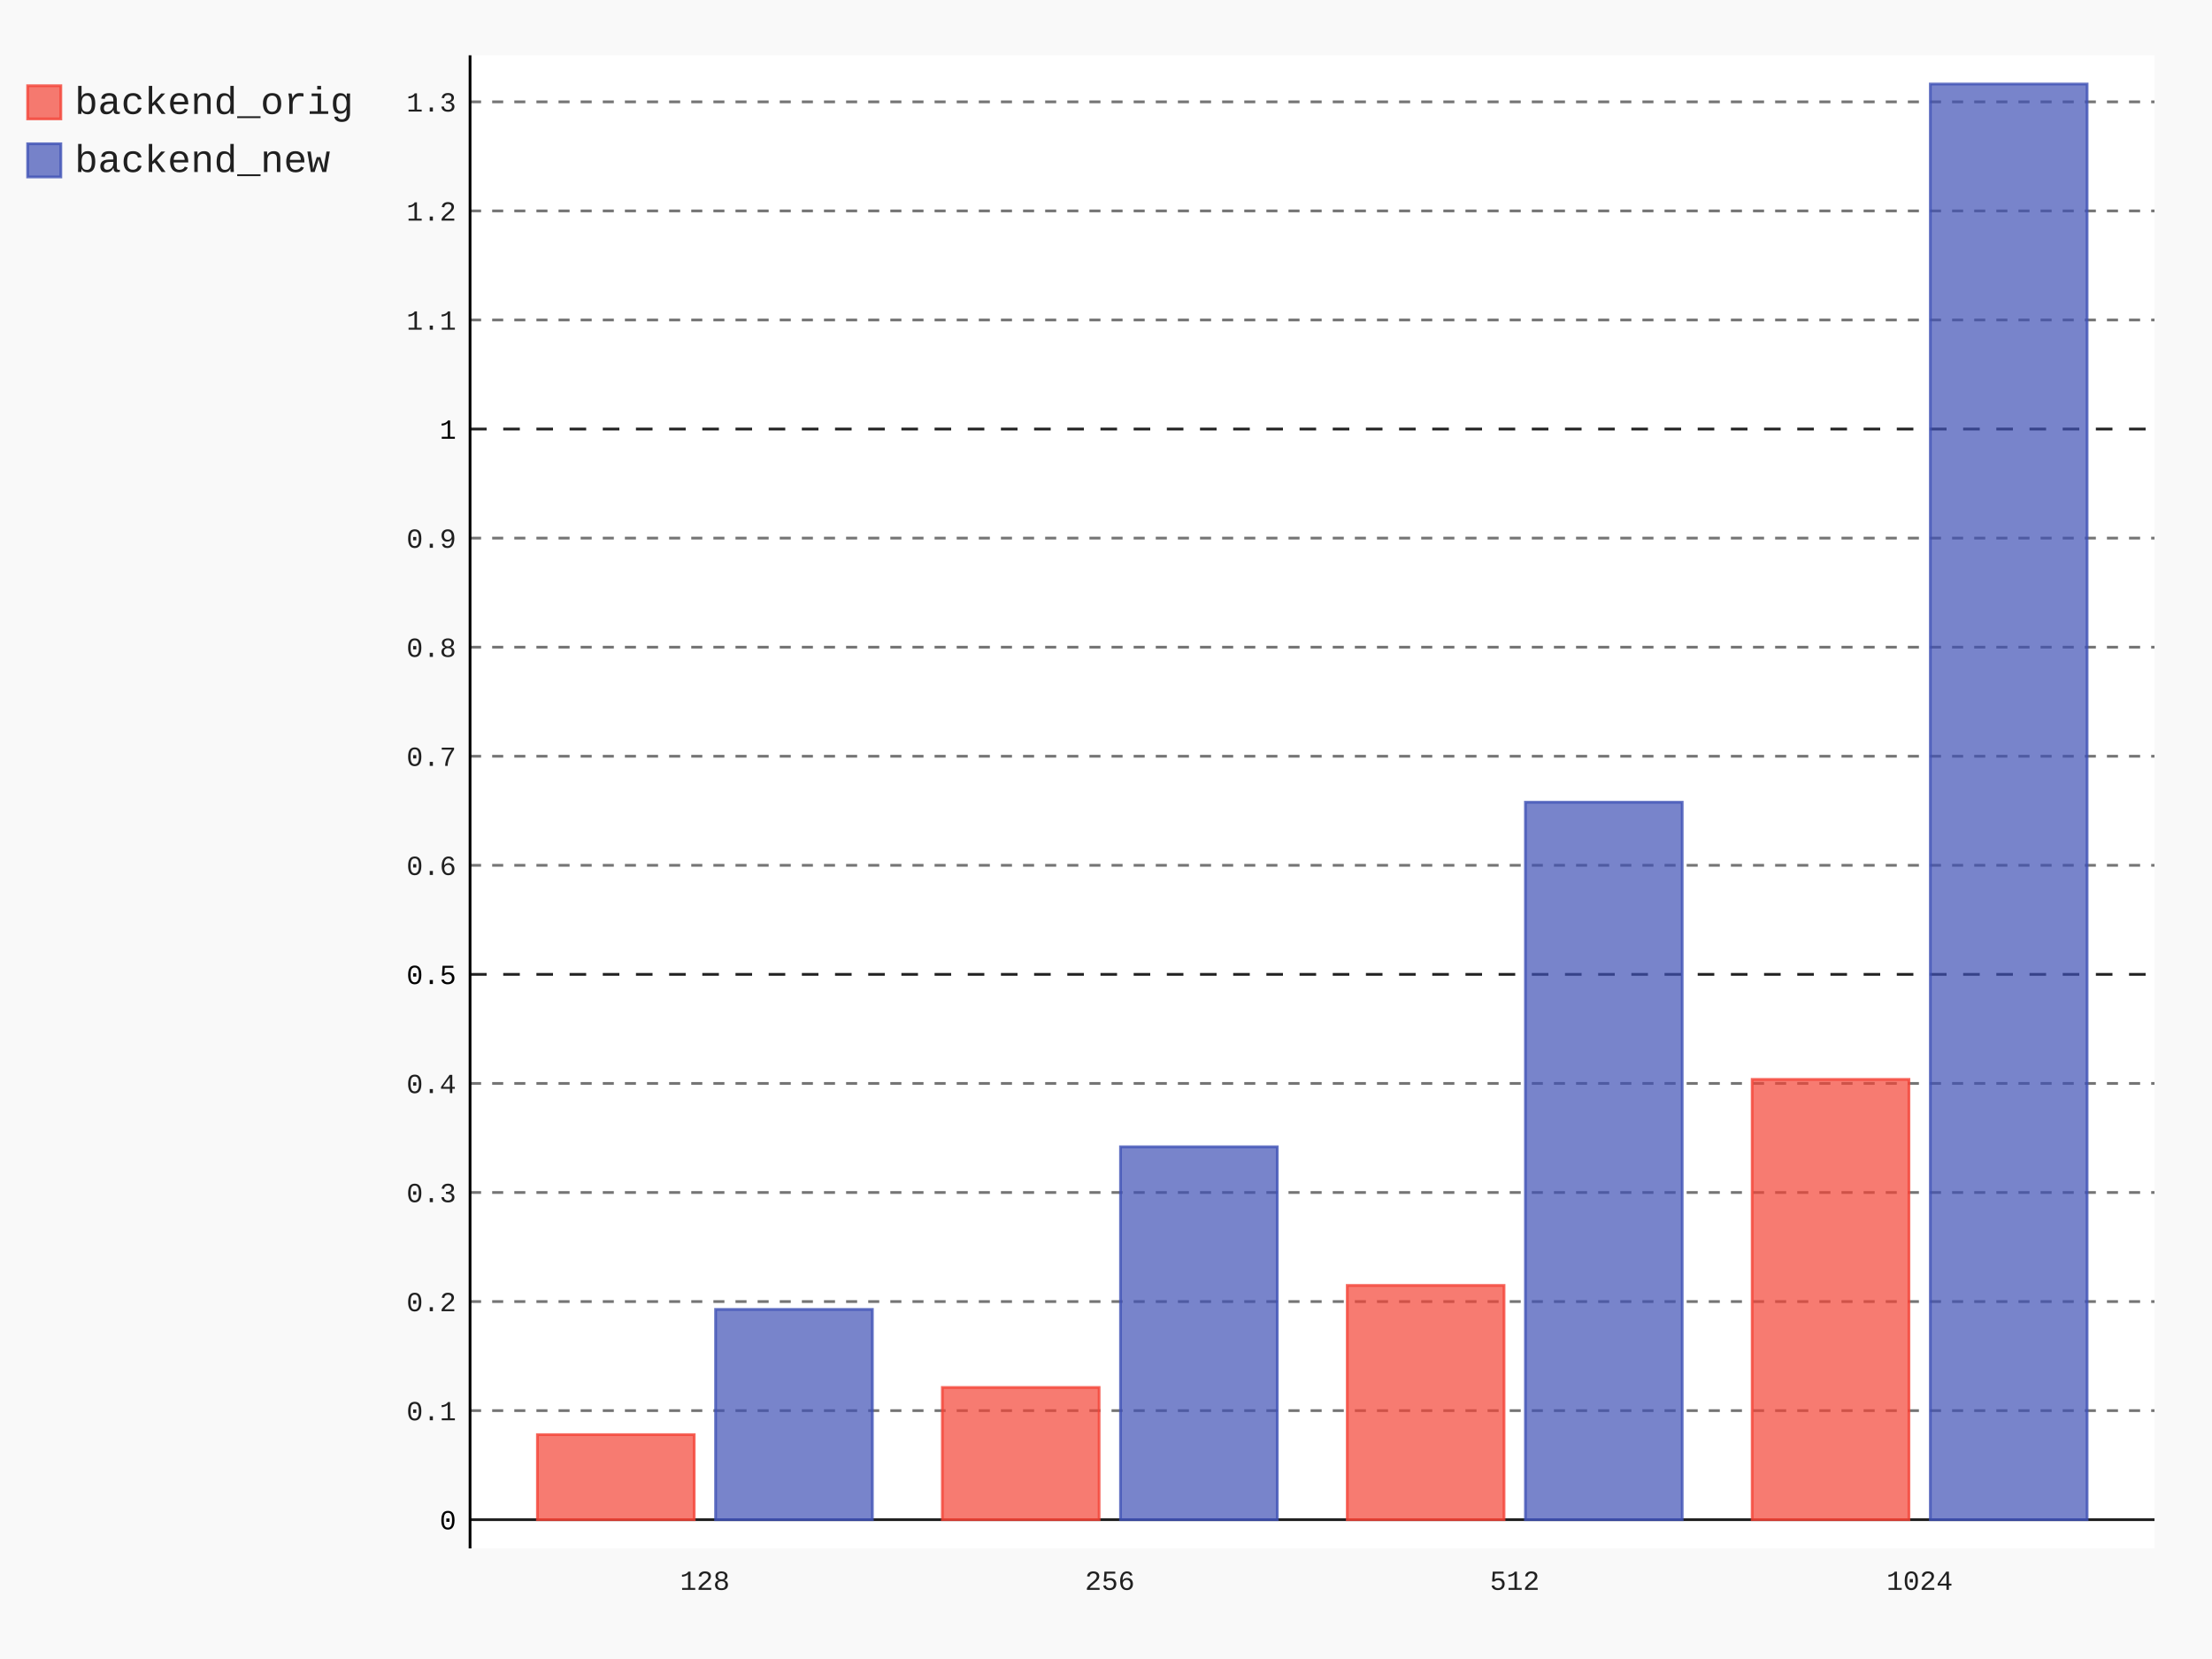
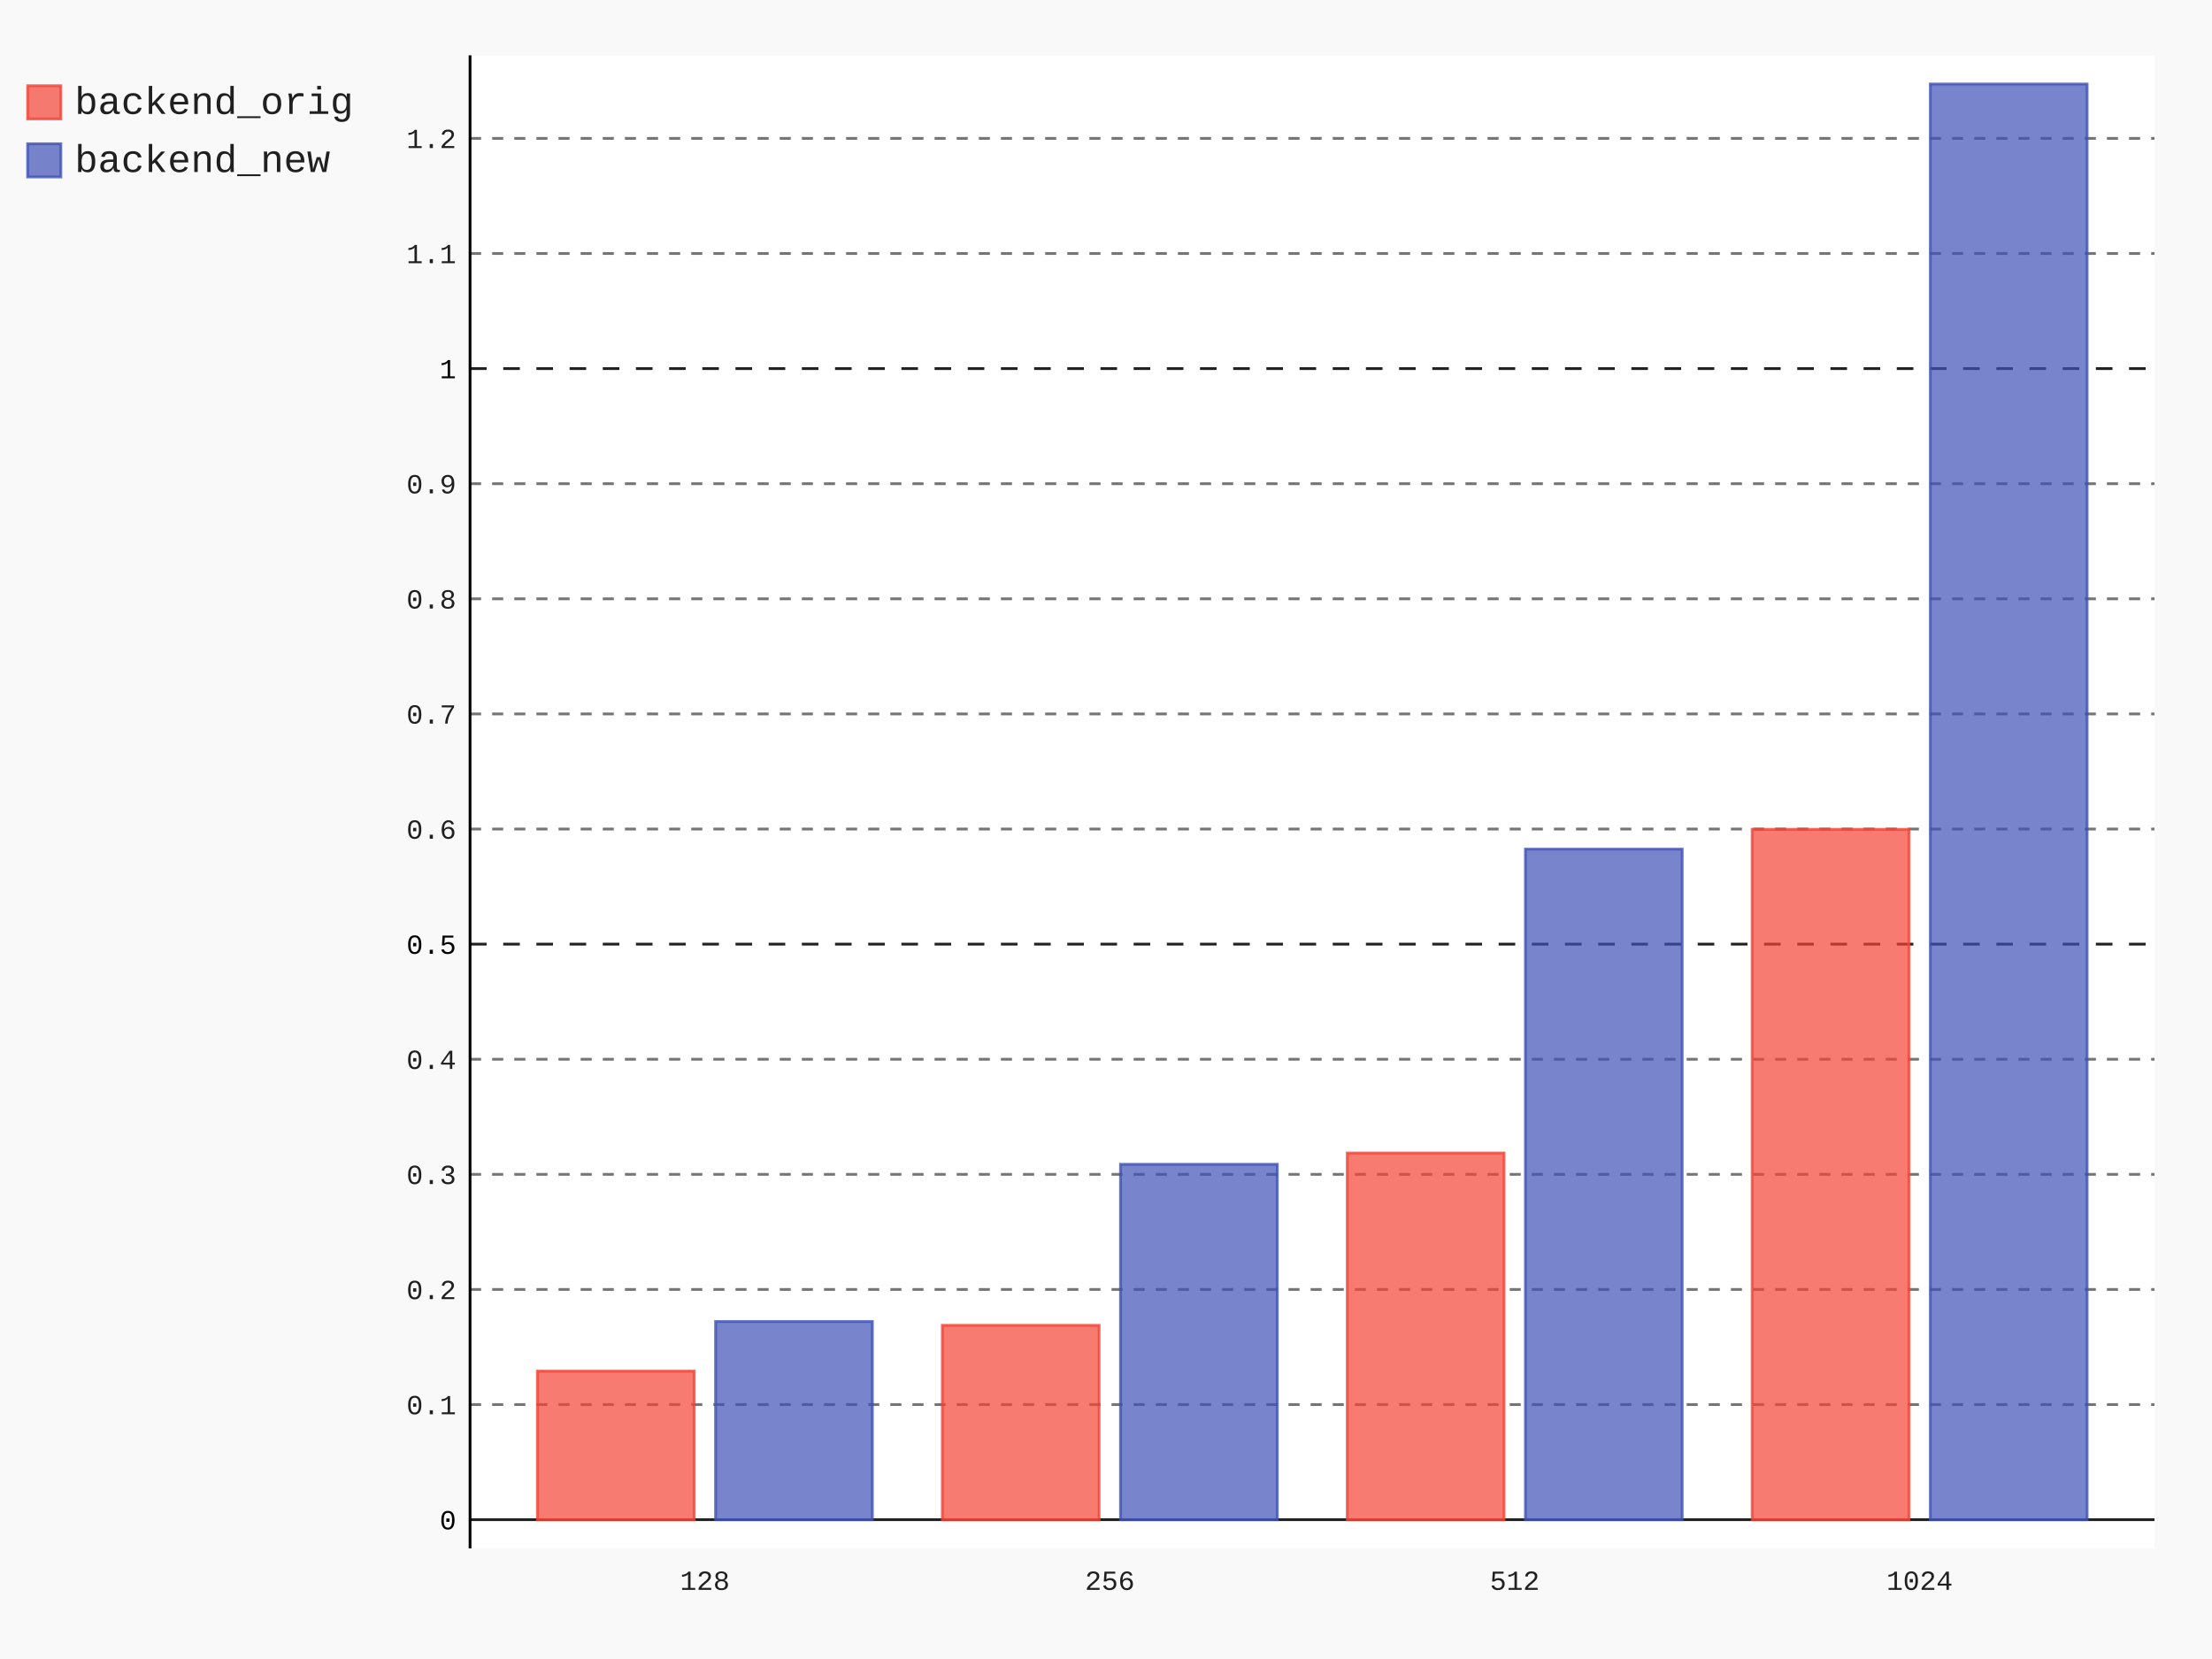
- <svg xmlns="http://www.w3.org/2000/svg" id="chart-3e14219e-54c2-4451-b0d9-49bcec67e734" class="pygal-chart" viewBox="0 0 800 600">
+ <svg xmlns="http://www.w3.org/2000/svg" id="chart-3f3bb883-ee9f-46d9-8d06-67c389b5cd63" class="pygal-chart" viewBox="0 0 800 600">
  <defs>
-     <style type="text/css">#chart-3e14219e-54c2-4451-b0d9-49bcec67e734{-webkit-user-select:none;-webkit-font-smoothing:antialiased;font-family:Consolas,"Liberation Mono",Menlo,Courier,monospace}#chart-3e14219e-54c2-4451-b0d9-49bcec67e734 .title{font-family:Consolas,"Liberation Mono",Menlo,Courier,monospace;font-size:16px}#chart-3e14219e-54c2-4451-b0d9-49bcec67e734 .legends .legend text{font-family:Consolas,"Liberation Mono",Menlo,Courier,monospace;font-size:14px}#chart-3e14219e-54c2-4451-b0d9-49bcec67e734 .axis text{font-family:Consolas,"Liberation Mono",Menlo,Courier,monospace;font-size:10px}#chart-3e14219e-54c2-4451-b0d9-49bcec67e734 .axis text.major{font-family:Consolas,"Liberation Mono",Menlo,Courier,monospace;font-size:10px}#chart-3e14219e-54c2-4451-b0d9-49bcec67e734 .text-overlay text.value{font-family:Consolas,"Liberation Mono",Menlo,Courier,monospace;font-size:16px}#chart-3e14219e-54c2-4451-b0d9-49bcec67e734 .text-overlay text.label{font-family:Consolas,"Liberation Mono",Menlo,Courier,monospace;font-size:10px}#chart-3e14219e-54c2-4451-b0d9-49bcec67e734 .tooltip{font-family:Consolas,"Liberation Mono",Menlo,Courier,monospace;font-size:14px}#chart-3e14219e-54c2-4451-b0d9-49bcec67e734 text.no_data{font-family:Consolas,"Liberation Mono",Menlo,Courier,monospace;font-size:64px}
- #chart-3e14219e-54c2-4451-b0d9-49bcec67e734{background-color:rgba(249,249,249,1)}#chart-3e14219e-54c2-4451-b0d9-49bcec67e734 path,#chart-3e14219e-54c2-4451-b0d9-49bcec67e734 line,#chart-3e14219e-54c2-4451-b0d9-49bcec67e734 rect,#chart-3e14219e-54c2-4451-b0d9-49bcec67e734 circle{-webkit-transition:150ms;-moz-transition:150ms;transition:150ms}#chart-3e14219e-54c2-4451-b0d9-49bcec67e734 .graph &gt; .background{fill:rgba(249,249,249,1)}#chart-3e14219e-54c2-4451-b0d9-49bcec67e734 .plot &gt; .background{fill:rgba(255,255,255,1)}#chart-3e14219e-54c2-4451-b0d9-49bcec67e734 .graph{fill:rgba(0,0,0,.87)}#chart-3e14219e-54c2-4451-b0d9-49bcec67e734 text.no_data{fill:rgba(0,0,0,1)}#chart-3e14219e-54c2-4451-b0d9-49bcec67e734 .title{fill:rgba(0,0,0,1)}#chart-3e14219e-54c2-4451-b0d9-49bcec67e734 .legends .legend text{fill:rgba(0,0,0,.87)}#chart-3e14219e-54c2-4451-b0d9-49bcec67e734 .legends .legend:hover text{fill:rgba(0,0,0,1)}#chart-3e14219e-54c2-4451-b0d9-49bcec67e734 .axis .line{stroke:rgba(0,0,0,1)}#chart-3e14219e-54c2-4451-b0d9-49bcec67e734 .axis .guide.line{stroke:rgba(0,0,0,.54)}#chart-3e14219e-54c2-4451-b0d9-49bcec67e734 .axis .major.line{stroke:rgba(0,0,0,.87)}#chart-3e14219e-54c2-4451-b0d9-49bcec67e734 .axis text.major{fill:rgba(0,0,0,1)}#chart-3e14219e-54c2-4451-b0d9-49bcec67e734 .axis.y .guides:hover .guide.line,#chart-3e14219e-54c2-4451-b0d9-49bcec67e734 .line-graph .axis.x .guides:hover .guide.line,#chart-3e14219e-54c2-4451-b0d9-49bcec67e734 .stackedline-graph .axis.x .guides:hover .guide.line,#chart-3e14219e-54c2-4451-b0d9-49bcec67e734 .xy-graph .axis.x .guides:hover .guide.line{stroke:rgba(0,0,0,1)}#chart-3e14219e-54c2-4451-b0d9-49bcec67e734 .axis .guides:hover text{fill:rgba(0,0,0,1)}#chart-3e14219e-54c2-4451-b0d9-49bcec67e734 .reactive{fill-opacity:.7;stroke-opacity:.8}#chart-3e14219e-54c2-4451-b0d9-49bcec67e734 .ci{stroke:rgba(0,0,0,.87)}#chart-3e14219e-54c2-4451-b0d9-49bcec67e734 .reactive.active,#chart-3e14219e-54c2-4451-b0d9-49bcec67e734 .active .reactive{fill-opacity:.8;stroke-opacity:.9;stroke-width:4}#chart-3e14219e-54c2-4451-b0d9-49bcec67e734 .ci .reactive.active{stroke-width:1.5}#chart-3e14219e-54c2-4451-b0d9-49bcec67e734 .series text{fill:rgba(0,0,0,1)}#chart-3e14219e-54c2-4451-b0d9-49bcec67e734 .tooltip rect{fill:rgba(255,255,255,1);stroke:rgba(0,0,0,1);-webkit-transition:opacity 150ms;-moz-transition:opacity 150ms;transition:opacity 150ms}#chart-3e14219e-54c2-4451-b0d9-49bcec67e734 .tooltip .label{fill:rgba(0,0,0,.87)}#chart-3e14219e-54c2-4451-b0d9-49bcec67e734 .tooltip .label{fill:rgba(0,0,0,.87)}#chart-3e14219e-54c2-4451-b0d9-49bcec67e734 .tooltip .legend{font-size:.8em;fill:rgba(0,0,0,.54)}#chart-3e14219e-54c2-4451-b0d9-49bcec67e734 .tooltip .x_label{font-size:.6em;fill:rgba(0,0,0,1)}#chart-3e14219e-54c2-4451-b0d9-49bcec67e734 .tooltip .xlink{font-size:.5em;text-decoration:underline}#chart-3e14219e-54c2-4451-b0d9-49bcec67e734 .tooltip .value{font-size:1.5em}#chart-3e14219e-54c2-4451-b0d9-49bcec67e734 .bound{font-size:.5em}#chart-3e14219e-54c2-4451-b0d9-49bcec67e734 .max-value{font-size:.75em;fill:rgba(0,0,0,.54)}#chart-3e14219e-54c2-4451-b0d9-49bcec67e734 .map-element{fill:rgba(255,255,255,1);stroke:rgba(0,0,0,.54) !important}#chart-3e14219e-54c2-4451-b0d9-49bcec67e734 .map-element .reactive{fill-opacity:inherit;stroke-opacity:inherit}#chart-3e14219e-54c2-4451-b0d9-49bcec67e734 .color-0,#chart-3e14219e-54c2-4451-b0d9-49bcec67e734 .color-0 a:visited{stroke:#F44336;fill:#F44336}#chart-3e14219e-54c2-4451-b0d9-49bcec67e734 .color-1,#chart-3e14219e-54c2-4451-b0d9-49bcec67e734 .color-1 a:visited{stroke:#3F51B5;fill:#3F51B5}#chart-3e14219e-54c2-4451-b0d9-49bcec67e734 .text-overlay .color-0 text{fill:black}#chart-3e14219e-54c2-4451-b0d9-49bcec67e734 .text-overlay .color-1 text{fill:black}
- #chart-3e14219e-54c2-4451-b0d9-49bcec67e734 text.no_data{text-anchor:middle}#chart-3e14219e-54c2-4451-b0d9-49bcec67e734 .guide.line{fill:none}#chart-3e14219e-54c2-4451-b0d9-49bcec67e734 .centered{text-anchor:middle}#chart-3e14219e-54c2-4451-b0d9-49bcec67e734 .title{text-anchor:middle}#chart-3e14219e-54c2-4451-b0d9-49bcec67e734 .legends .legend text{fill-opacity:1}#chart-3e14219e-54c2-4451-b0d9-49bcec67e734 .axis.x text{text-anchor:middle}#chart-3e14219e-54c2-4451-b0d9-49bcec67e734 .axis.x:not(.web) text[transform]{text-anchor:start}#chart-3e14219e-54c2-4451-b0d9-49bcec67e734 .axis.x:not(.web) text[transform].backwards{text-anchor:end}#chart-3e14219e-54c2-4451-b0d9-49bcec67e734 .axis.y text{text-anchor:end}#chart-3e14219e-54c2-4451-b0d9-49bcec67e734 .axis.y text[transform].backwards{text-anchor:start}#chart-3e14219e-54c2-4451-b0d9-49bcec67e734 .axis.y2 text{text-anchor:start}#chart-3e14219e-54c2-4451-b0d9-49bcec67e734 .axis.y2 text[transform].backwards{text-anchor:end}#chart-3e14219e-54c2-4451-b0d9-49bcec67e734 .axis .guide.line{stroke-dasharray:4,4}#chart-3e14219e-54c2-4451-b0d9-49bcec67e734 .axis .major.guide.line{stroke-dasharray:6,6}#chart-3e14219e-54c2-4451-b0d9-49bcec67e734 .horizontal .axis.y .guide.line,#chart-3e14219e-54c2-4451-b0d9-49bcec67e734 .horizontal .axis.y2 .guide.line,#chart-3e14219e-54c2-4451-b0d9-49bcec67e734 .vertical .axis.x .guide.line{opacity:0}#chart-3e14219e-54c2-4451-b0d9-49bcec67e734 .horizontal .axis.always_show .guide.line,#chart-3e14219e-54c2-4451-b0d9-49bcec67e734 .vertical .axis.always_show .guide.line{opacity:1 !important}#chart-3e14219e-54c2-4451-b0d9-49bcec67e734 .axis.y .guides:hover .guide.line,#chart-3e14219e-54c2-4451-b0d9-49bcec67e734 .axis.y2 .guides:hover .guide.line,#chart-3e14219e-54c2-4451-b0d9-49bcec67e734 .axis.x .guides:hover .guide.line{opacity:1}#chart-3e14219e-54c2-4451-b0d9-49bcec67e734 .axis .guides:hover text{opacity:1}#chart-3e14219e-54c2-4451-b0d9-49bcec67e734 .nofill{fill:none}#chart-3e14219e-54c2-4451-b0d9-49bcec67e734 .subtle-fill{fill-opacity:.2}#chart-3e14219e-54c2-4451-b0d9-49bcec67e734 .dot{stroke-width:1px;fill-opacity:1}#chart-3e14219e-54c2-4451-b0d9-49bcec67e734 .dot.active{stroke-width:5px}#chart-3e14219e-54c2-4451-b0d9-49bcec67e734 .dot.negative{fill:transparent}#chart-3e14219e-54c2-4451-b0d9-49bcec67e734 text,#chart-3e14219e-54c2-4451-b0d9-49bcec67e734 tspan{stroke:none !important}#chart-3e14219e-54c2-4451-b0d9-49bcec67e734 .series text.active{opacity:1}#chart-3e14219e-54c2-4451-b0d9-49bcec67e734 .tooltip rect{fill-opacity:.95;stroke-width:.5}#chart-3e14219e-54c2-4451-b0d9-49bcec67e734 .tooltip text{fill-opacity:1}#chart-3e14219e-54c2-4451-b0d9-49bcec67e734 .showable{visibility:hidden}#chart-3e14219e-54c2-4451-b0d9-49bcec67e734 .showable.shown{visibility:visible}#chart-3e14219e-54c2-4451-b0d9-49bcec67e734 .gauge-background{fill:rgba(229,229,229,1);stroke:none}#chart-3e14219e-54c2-4451-b0d9-49bcec67e734 .bg-lines{stroke:rgba(249,249,249,1);stroke-width:2px}</style>
+     <style type="text/css">#chart-3f3bb883-ee9f-46d9-8d06-67c389b5cd63{-webkit-user-select:none;-webkit-font-smoothing:antialiased;font-family:Consolas,"Liberation Mono",Menlo,Courier,monospace}#chart-3f3bb883-ee9f-46d9-8d06-67c389b5cd63 .title{font-family:Consolas,"Liberation Mono",Menlo,Courier,monospace;font-size:16px}#chart-3f3bb883-ee9f-46d9-8d06-67c389b5cd63 .legends .legend text{font-family:Consolas,"Liberation Mono",Menlo,Courier,monospace;font-size:14px}#chart-3f3bb883-ee9f-46d9-8d06-67c389b5cd63 .axis text{font-family:Consolas,"Liberation Mono",Menlo,Courier,monospace;font-size:10px}#chart-3f3bb883-ee9f-46d9-8d06-67c389b5cd63 .axis text.major{font-family:Consolas,"Liberation Mono",Menlo,Courier,monospace;font-size:10px}#chart-3f3bb883-ee9f-46d9-8d06-67c389b5cd63 .text-overlay text.value{font-family:Consolas,"Liberation Mono",Menlo,Courier,monospace;font-size:16px}#chart-3f3bb883-ee9f-46d9-8d06-67c389b5cd63 .text-overlay text.label{font-family:Consolas,"Liberation Mono",Menlo,Courier,monospace;font-size:10px}#chart-3f3bb883-ee9f-46d9-8d06-67c389b5cd63 .tooltip{font-family:Consolas,"Liberation Mono",Menlo,Courier,monospace;font-size:14px}#chart-3f3bb883-ee9f-46d9-8d06-67c389b5cd63 text.no_data{font-family:Consolas,"Liberation Mono",Menlo,Courier,monospace;font-size:64px}
+ #chart-3f3bb883-ee9f-46d9-8d06-67c389b5cd63{background-color:rgba(249,249,249,1)}#chart-3f3bb883-ee9f-46d9-8d06-67c389b5cd63 path,#chart-3f3bb883-ee9f-46d9-8d06-67c389b5cd63 line,#chart-3f3bb883-ee9f-46d9-8d06-67c389b5cd63 rect,#chart-3f3bb883-ee9f-46d9-8d06-67c389b5cd63 circle{-webkit-transition:150ms;-moz-transition:150ms;transition:150ms}#chart-3f3bb883-ee9f-46d9-8d06-67c389b5cd63 .graph &gt; .background{fill:rgba(249,249,249,1)}#chart-3f3bb883-ee9f-46d9-8d06-67c389b5cd63 .plot &gt; .background{fill:rgba(255,255,255,1)}#chart-3f3bb883-ee9f-46d9-8d06-67c389b5cd63 .graph{fill:rgba(0,0,0,.87)}#chart-3f3bb883-ee9f-46d9-8d06-67c389b5cd63 text.no_data{fill:rgba(0,0,0,1)}#chart-3f3bb883-ee9f-46d9-8d06-67c389b5cd63 .title{fill:rgba(0,0,0,1)}#chart-3f3bb883-ee9f-46d9-8d06-67c389b5cd63 .legends .legend text{fill:rgba(0,0,0,.87)}#chart-3f3bb883-ee9f-46d9-8d06-67c389b5cd63 .legends .legend:hover text{fill:rgba(0,0,0,1)}#chart-3f3bb883-ee9f-46d9-8d06-67c389b5cd63 .axis .line{stroke:rgba(0,0,0,1)}#chart-3f3bb883-ee9f-46d9-8d06-67c389b5cd63 .axis .guide.line{stroke:rgba(0,0,0,.54)}#chart-3f3bb883-ee9f-46d9-8d06-67c389b5cd63 .axis .major.line{stroke:rgba(0,0,0,.87)}#chart-3f3bb883-ee9f-46d9-8d06-67c389b5cd63 .axis text.major{fill:rgba(0,0,0,1)}#chart-3f3bb883-ee9f-46d9-8d06-67c389b5cd63 .axis.y .guides:hover .guide.line,#chart-3f3bb883-ee9f-46d9-8d06-67c389b5cd63 .line-graph .axis.x .guides:hover .guide.line,#chart-3f3bb883-ee9f-46d9-8d06-67c389b5cd63 .stackedline-graph .axis.x .guides:hover .guide.line,#chart-3f3bb883-ee9f-46d9-8d06-67c389b5cd63 .xy-graph .axis.x .guides:hover .guide.line{stroke:rgba(0,0,0,1)}#chart-3f3bb883-ee9f-46d9-8d06-67c389b5cd63 .axis .guides:hover text{fill:rgba(0,0,0,1)}#chart-3f3bb883-ee9f-46d9-8d06-67c389b5cd63 .reactive{fill-opacity:.7;stroke-opacity:.8}#chart-3f3bb883-ee9f-46d9-8d06-67c389b5cd63 .ci{stroke:rgba(0,0,0,.87)}#chart-3f3bb883-ee9f-46d9-8d06-67c389b5cd63 .reactive.active,#chart-3f3bb883-ee9f-46d9-8d06-67c389b5cd63 .active .reactive{fill-opacity:.8;stroke-opacity:.9;stroke-width:4}#chart-3f3bb883-ee9f-46d9-8d06-67c389b5cd63 .ci .reactive.active{stroke-width:1.5}#chart-3f3bb883-ee9f-46d9-8d06-67c389b5cd63 .series text{fill:rgba(0,0,0,1)}#chart-3f3bb883-ee9f-46d9-8d06-67c389b5cd63 .tooltip rect{fill:rgba(255,255,255,1);stroke:rgba(0,0,0,1);-webkit-transition:opacity 150ms;-moz-transition:opacity 150ms;transition:opacity 150ms}#chart-3f3bb883-ee9f-46d9-8d06-67c389b5cd63 .tooltip .label{fill:rgba(0,0,0,.87)}#chart-3f3bb883-ee9f-46d9-8d06-67c389b5cd63 .tooltip .label{fill:rgba(0,0,0,.87)}#chart-3f3bb883-ee9f-46d9-8d06-67c389b5cd63 .tooltip .legend{font-size:.8em;fill:rgba(0,0,0,.54)}#chart-3f3bb883-ee9f-46d9-8d06-67c389b5cd63 .tooltip .x_label{font-size:.6em;fill:rgba(0,0,0,1)}#chart-3f3bb883-ee9f-46d9-8d06-67c389b5cd63 .tooltip .xlink{font-size:.5em;text-decoration:underline}#chart-3f3bb883-ee9f-46d9-8d06-67c389b5cd63 .tooltip .value{font-size:1.5em}#chart-3f3bb883-ee9f-46d9-8d06-67c389b5cd63 .bound{font-size:.5em}#chart-3f3bb883-ee9f-46d9-8d06-67c389b5cd63 .max-value{font-size:.75em;fill:rgba(0,0,0,.54)}#chart-3f3bb883-ee9f-46d9-8d06-67c389b5cd63 .map-element{fill:rgba(255,255,255,1);stroke:rgba(0,0,0,.54) !important}#chart-3f3bb883-ee9f-46d9-8d06-67c389b5cd63 .map-element .reactive{fill-opacity:inherit;stroke-opacity:inherit}#chart-3f3bb883-ee9f-46d9-8d06-67c389b5cd63 .color-0,#chart-3f3bb883-ee9f-46d9-8d06-67c389b5cd63 .color-0 a:visited{stroke:#F44336;fill:#F44336}#chart-3f3bb883-ee9f-46d9-8d06-67c389b5cd63 .color-1,#chart-3f3bb883-ee9f-46d9-8d06-67c389b5cd63 .color-1 a:visited{stroke:#3F51B5;fill:#3F51B5}#chart-3f3bb883-ee9f-46d9-8d06-67c389b5cd63 .text-overlay .color-0 text{fill:black}#chart-3f3bb883-ee9f-46d9-8d06-67c389b5cd63 .text-overlay .color-1 text{fill:black}
+ #chart-3f3bb883-ee9f-46d9-8d06-67c389b5cd63 text.no_data{text-anchor:middle}#chart-3f3bb883-ee9f-46d9-8d06-67c389b5cd63 .guide.line{fill:none}#chart-3f3bb883-ee9f-46d9-8d06-67c389b5cd63 .centered{text-anchor:middle}#chart-3f3bb883-ee9f-46d9-8d06-67c389b5cd63 .title{text-anchor:middle}#chart-3f3bb883-ee9f-46d9-8d06-67c389b5cd63 .legends .legend text{fill-opacity:1}#chart-3f3bb883-ee9f-46d9-8d06-67c389b5cd63 .axis.x text{text-anchor:middle}#chart-3f3bb883-ee9f-46d9-8d06-67c389b5cd63 .axis.x:not(.web) text[transform]{text-anchor:start}#chart-3f3bb883-ee9f-46d9-8d06-67c389b5cd63 .axis.x:not(.web) text[transform].backwards{text-anchor:end}#chart-3f3bb883-ee9f-46d9-8d06-67c389b5cd63 .axis.y text{text-anchor:end}#chart-3f3bb883-ee9f-46d9-8d06-67c389b5cd63 .axis.y text[transform].backwards{text-anchor:start}#chart-3f3bb883-ee9f-46d9-8d06-67c389b5cd63 .axis.y2 text{text-anchor:start}#chart-3f3bb883-ee9f-46d9-8d06-67c389b5cd63 .axis.y2 text[transform].backwards{text-anchor:end}#chart-3f3bb883-ee9f-46d9-8d06-67c389b5cd63 .axis .guide.line{stroke-dasharray:4,4}#chart-3f3bb883-ee9f-46d9-8d06-67c389b5cd63 .axis .major.guide.line{stroke-dasharray:6,6}#chart-3f3bb883-ee9f-46d9-8d06-67c389b5cd63 .horizontal .axis.y .guide.line,#chart-3f3bb883-ee9f-46d9-8d06-67c389b5cd63 .horizontal .axis.y2 .guide.line,#chart-3f3bb883-ee9f-46d9-8d06-67c389b5cd63 .vertical .axis.x .guide.line{opacity:0}#chart-3f3bb883-ee9f-46d9-8d06-67c389b5cd63 .horizontal .axis.always_show .guide.line,#chart-3f3bb883-ee9f-46d9-8d06-67c389b5cd63 .vertical .axis.always_show .guide.line{opacity:1 !important}#chart-3f3bb883-ee9f-46d9-8d06-67c389b5cd63 .axis.y .guides:hover .guide.line,#chart-3f3bb883-ee9f-46d9-8d06-67c389b5cd63 .axis.y2 .guides:hover .guide.line,#chart-3f3bb883-ee9f-46d9-8d06-67c389b5cd63 .axis.x .guides:hover .guide.line{opacity:1}#chart-3f3bb883-ee9f-46d9-8d06-67c389b5cd63 .axis .guides:hover text{opacity:1}#chart-3f3bb883-ee9f-46d9-8d06-67c389b5cd63 .nofill{fill:none}#chart-3f3bb883-ee9f-46d9-8d06-67c389b5cd63 .subtle-fill{fill-opacity:.2}#chart-3f3bb883-ee9f-46d9-8d06-67c389b5cd63 .dot{stroke-width:1px;fill-opacity:1}#chart-3f3bb883-ee9f-46d9-8d06-67c389b5cd63 .dot.active{stroke-width:5px}#chart-3f3bb883-ee9f-46d9-8d06-67c389b5cd63 .dot.negative{fill:transparent}#chart-3f3bb883-ee9f-46d9-8d06-67c389b5cd63 text,#chart-3f3bb883-ee9f-46d9-8d06-67c389b5cd63 tspan{stroke:none !important}#chart-3f3bb883-ee9f-46d9-8d06-67c389b5cd63 .series text.active{opacity:1}#chart-3f3bb883-ee9f-46d9-8d06-67c389b5cd63 .tooltip rect{fill-opacity:.95;stroke-width:.5}#chart-3f3bb883-ee9f-46d9-8d06-67c389b5cd63 .tooltip text{fill-opacity:1}#chart-3f3bb883-ee9f-46d9-8d06-67c389b5cd63 .showable{visibility:hidden}#chart-3f3bb883-ee9f-46d9-8d06-67c389b5cd63 .showable.shown{visibility:visible}#chart-3f3bb883-ee9f-46d9-8d06-67c389b5cd63 .gauge-background{fill:rgba(229,229,229,1);stroke:none}#chart-3f3bb883-ee9f-46d9-8d06-67c389b5cd63 .bg-lines{stroke:rgba(249,249,249,1);stroke-width:2px}</style>
  </defs>
  <g class="graph bar-graph vertical">
    <rect x="0" y="0" width="800" height="600" class="background" />
    <g transform="translate(170, 20)" class="plot">
      <rect x="0" y="0" width="609.2" height="540" class="background" />
      <g class="axis y always_show">
        <g class="guides">
          <path d="M0 529.615 h609.2" class="axis major line" />
          <text x="-5" y="533.115" class="major">0</text>
        </g>
        <g class="guides">
-           <path d="M0 490.171 h609.2" class="guide line" />
-           <text x="-5" y="493.671" class="">0.1</text>
+           <path d="M0 487.985 h609.2" class="guide line" />
+           <text x="-5" y="491.485" class="">0.1</text>
        </g>
        <g class="guides">
-           <path d="M0 450.726 h609.2" class="guide line" />
-           <text x="-5" y="454.226" class="">0.2</text>
+           <path d="M0 446.354 h609.2" class="guide line" />
+           <text x="-5" y="449.854" class="">0.2</text>
        </g>
        <g class="guides">
-           <path d="M0 411.281 h609.2" class="guide line" />
-           <text x="-5" y="414.781" class="">0.3</text>
+           <path d="M0 404.724 h609.2" class="guide line" />
+           <text x="-5" y="408.224" class="">0.3</text>
        </g>
        <g class="guides">
-           <path d="M0 371.837 h609.2" class="guide line" />
-           <text x="-5" y="375.337" class="">0.4</text>
+           <path d="M0 363.093 h609.2" class="guide line" />
+           <text x="-5" y="366.593" class="">0.4</text>
        </g>
        <g class="guides">
-           <path d="M0 332.392 h609.2" class="major guide line" />
-           <text x="-5" y="335.892" class="major">0.5</text>
+           <path d="M0 321.463 h609.2" class="major guide line" />
+           <text x="-5" y="324.963" class="major">0.5</text>
        </g>
        <g class="guides">
-           <path d="M0 292.947 h609.2" class="guide line" />
-           <text x="-5" y="296.447" class="">0.6</text>
+           <path d="M0 279.832 h609.2" class="guide line" />
+           <text x="-5" y="283.332" class="">0.6</text>
        </g>
        <g class="guides">
-           <path d="M0 253.502 h609.2" class="guide line" />
-           <text x="-5" y="257.002" class="">0.7</text>
+           <path d="M0 238.202 h609.2" class="guide line" />
+           <text x="-5" y="241.702" class="">0.7</text>
        </g>
        <g class="guides">
-           <path d="M0 214.058 h609.2" class="guide line" />
-           <text x="-5" y="217.558" class="">0.8</text>
+           <path d="M0 196.571 h609.2" class="guide line" />
+           <text x="-5" y="200.071" class="">0.8</text>
        </g>
        <g class="guides">
-           <path d="M0 174.613 h609.2" class="guide line" />
-           <text x="-5" y="178.113" class="">0.9</text>
+           <path d="M0 154.941 h609.2" class="guide line" />
+           <text x="-5" y="158.441" class="">0.9</text>
        </g>
        <g class="guides">
-           <path d="M0 135.168 h609.2" class="major guide line" />
-           <text x="-5" y="138.668" class="major">1</text>
+           <path d="M0 113.31 h609.2" class="major guide line" />
+           <text x="-5" y="116.81" class="major">1</text>
        </g>
        <g class="guides">
-           <path d="M0 95.724 h609.2" class="guide line" />
-           <text x="-5" y="99.224" class="">1.1</text>
+           <path d="M0 71.68 h609.2" class="guide line" />
+           <text x="-5" y="75.18" class="">1.1</text>
        </g>
        <g class="guides">
-           <path d="M0 56.279 h609.2" class="guide line" />
-           <text x="-5" y="59.779" class="">1.2</text>
-         </g>
-         <g class="guides">
-           <path d="M0 16.834 h609.2" class="guide line" />
-           <text x="-5" y="20.334" class="">1.3</text>
+           <path d="M0 30.049 h609.2" class="guide line" />
+           <text x="-5" y="33.549" class="">1.2</text>
        </g>
      </g>
      <g class="axis x">
        <path d="M0 0 v540" class="line" />
        <g class="guides">
          <path d="M84.937 0 v540" class="guide line" />
          <text x="84.937" y="555.0" class="">128</text>
        </g>
        <g class="guides">
          <path d="M231.379 0 v540" class="guide line" />
          <text x="231.379" y="555.0" class="">256</text>
        </g>
        <g class="guides">
          <path d="M377.821 0 v540" class="guide line" />
          <text x="377.821" y="555.0" class="">512</text>
        </g>
        <g class="guides">
          <path d="M524.263 0 v540" class="guide line" />
          <text x="524.263" y="555.0" class="">1024</text>
        </g>
      </g>
      <g class="series serie-0 color-0">
        <g class="bars">
          <g class="bar">
-             <rect x="24.368" y="498.858" rx="0" ry="0" width="56.702" height="30.758" class="rect reactive tooltip-trigger" />
+             <rect x="24.368" y="475.885" rx="0" ry="0" width="56.702" height="53.73" class="rect reactive tooltip-trigger" />
          </g>
          <g class="bar">
-             <rect x="170.81" y="481.794" rx="0" ry="0" width="56.702" height="47.821" class="rect reactive tooltip-trigger" />
+             <rect x="170.81" y="459.324" rx="0" ry="0" width="56.702" height="70.291" class="rect reactive tooltip-trigger" />
          </g>
          <g class="bar">
-             <rect x="317.253" y="444.892" rx="0" ry="0" width="56.702" height="84.723" class="rect reactive tooltip-trigger" />
+             <rect x="317.253" y="396.998" rx="0" ry="0" width="56.702" height="132.617" class="rect reactive tooltip-trigger" />
          </g>
          <g class="bar">
-             <rect x="463.695" y="370.38" rx="0" ry="0" width="56.702" height="159.235" class="rect reactive tooltip-trigger" />
+             <rect x="463.695" y="279.927" rx="0" ry="0" width="56.702" height="249.689" class="rect reactive tooltip-trigger" />
          </g>
        </g>
      </g>
      <g class="series serie-1 color-1">
        <g class="bars">
          <g class="bar">
-             <rect x="88.803" y="453.565" rx="0" ry="0" width="56.702" height="76.051" class="rect reactive tooltip-trigger" />
+             <rect x="88.803" y="457.947" rx="0" ry="0" width="56.702" height="71.668" class="rect reactive tooltip-trigger" />
          </g>
          <g class="bar">
-             <rect x="235.245" y="394.758" rx="0" ry="0" width="56.702" height="134.857" class="rect reactive tooltip-trigger" />
+             <rect x="235.245" y="401.084" rx="0" ry="0" width="56.702" height="128.531" class="rect reactive tooltip-trigger" />
          </g>
          <g class="bar">
-             <rect x="381.687" y="270.138" rx="0" ry="0" width="56.702" height="259.478" class="rect reactive tooltip-trigger" />
+             <rect x="381.687" y="287.102" rx="0" ry="0" width="56.702" height="242.513" class="rect reactive tooltip-trigger" />
          </g>
          <g class="bar">
            <rect x="528.13" y="10.385" rx="0" ry="0" width="56.702" height="519.231" class="rect reactive tooltip-trigger" />
          </g>
        </g>
      </g>
    </g>
    <g class="titles" />
    <g transform="translate(170, 20)" class="plot overlay">
      <g class="series serie-0 color-0" />
      <g class="series serie-1 color-1" />
    </g>
    <g transform="translate(170, 20)" class="plot text-overlay">
      <g class="series serie-0 color-0" />
      <g class="series serie-1 color-1" />
    </g>
    <g transform="translate(170, 20)" class="plot tooltip-overlay">
      <g transform="translate(0 0)" style="opacity: 0" class="tooltip">
        <rect rx="0" ry="0" width="0" height="0" class="tooltip-box" />
        <g class="text" />
      </g>
    </g>
    <g transform="translate(10, 30)" class="legends">
      <g id="activate-serie-0" class="legend reactive activate-serie">
        <rect x="0.0" y="1.0" width="12" height="12" class="color-0 reactive" />
        <text x="17.0" y="11.2">backend_orig</text>
      </g>
      <g id="activate-serie-1" class="legend reactive activate-serie">
        <rect x="0.0" y="22.0" width="12" height="12" class="color-1 reactive" />
        <text x="17.0" y="32.2">backend_new</text>
      </g>
    </g>
    <g transform="translate(790, 30)" class="legends" />
  </g>
</svg>
